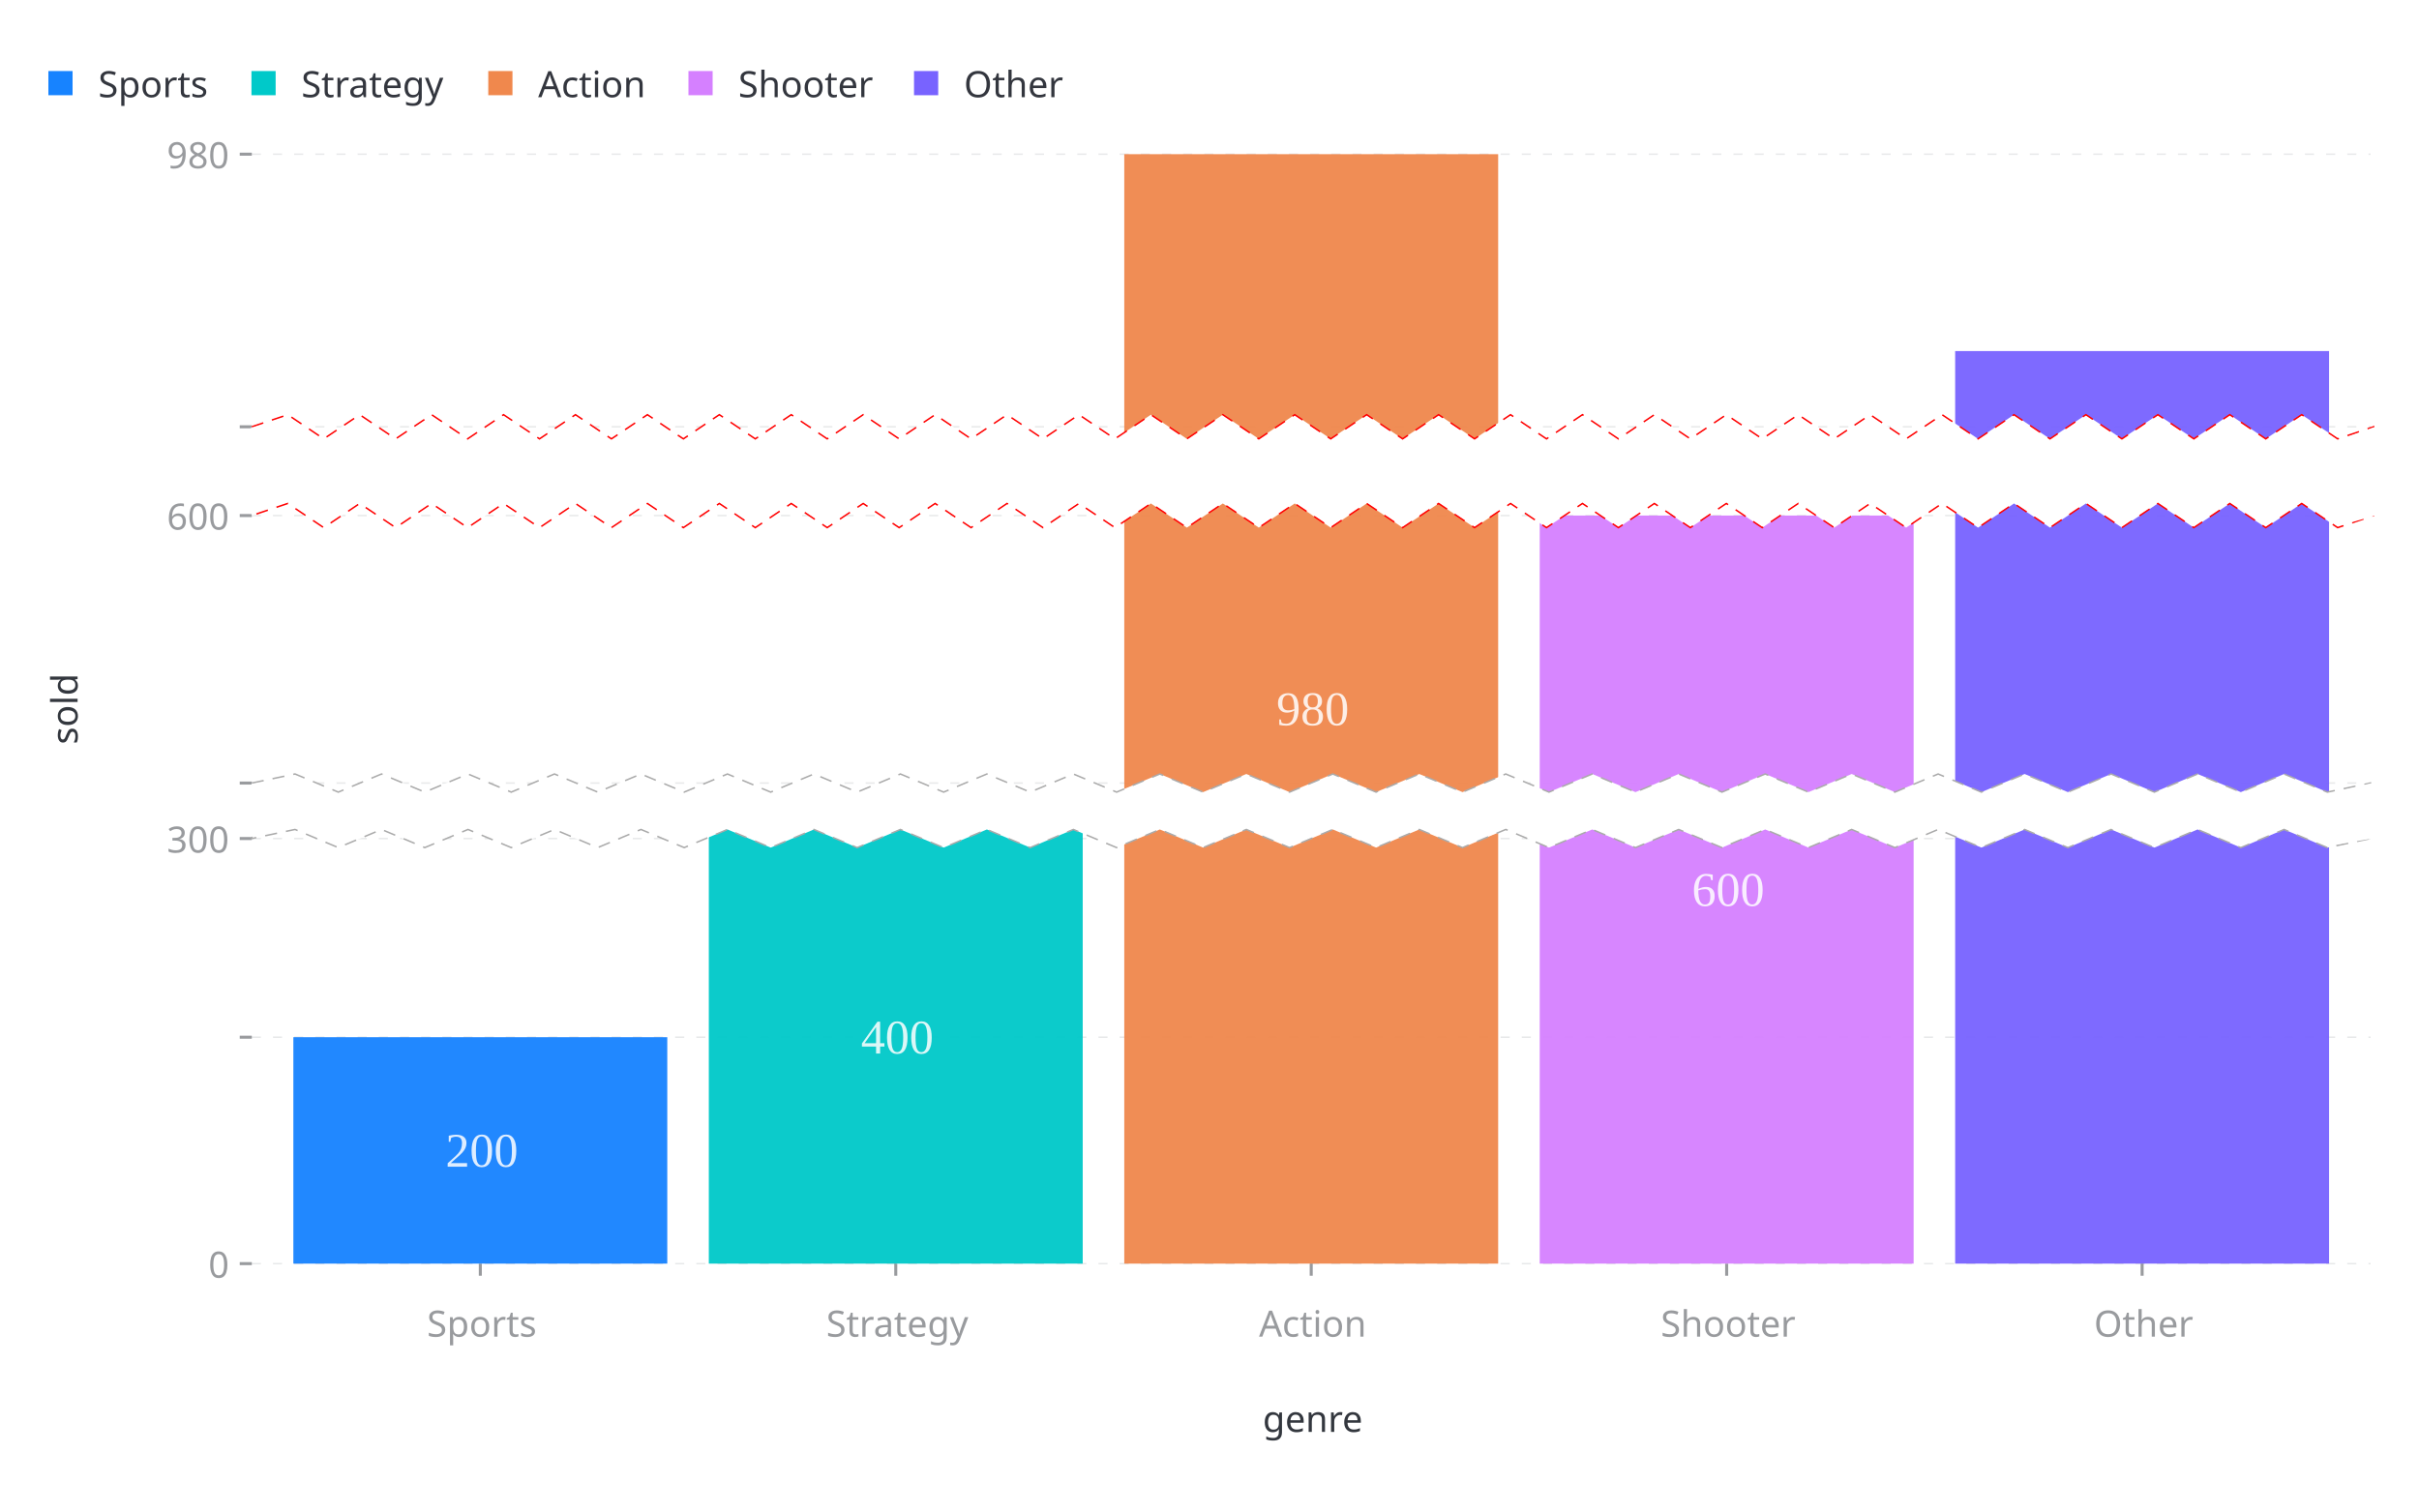
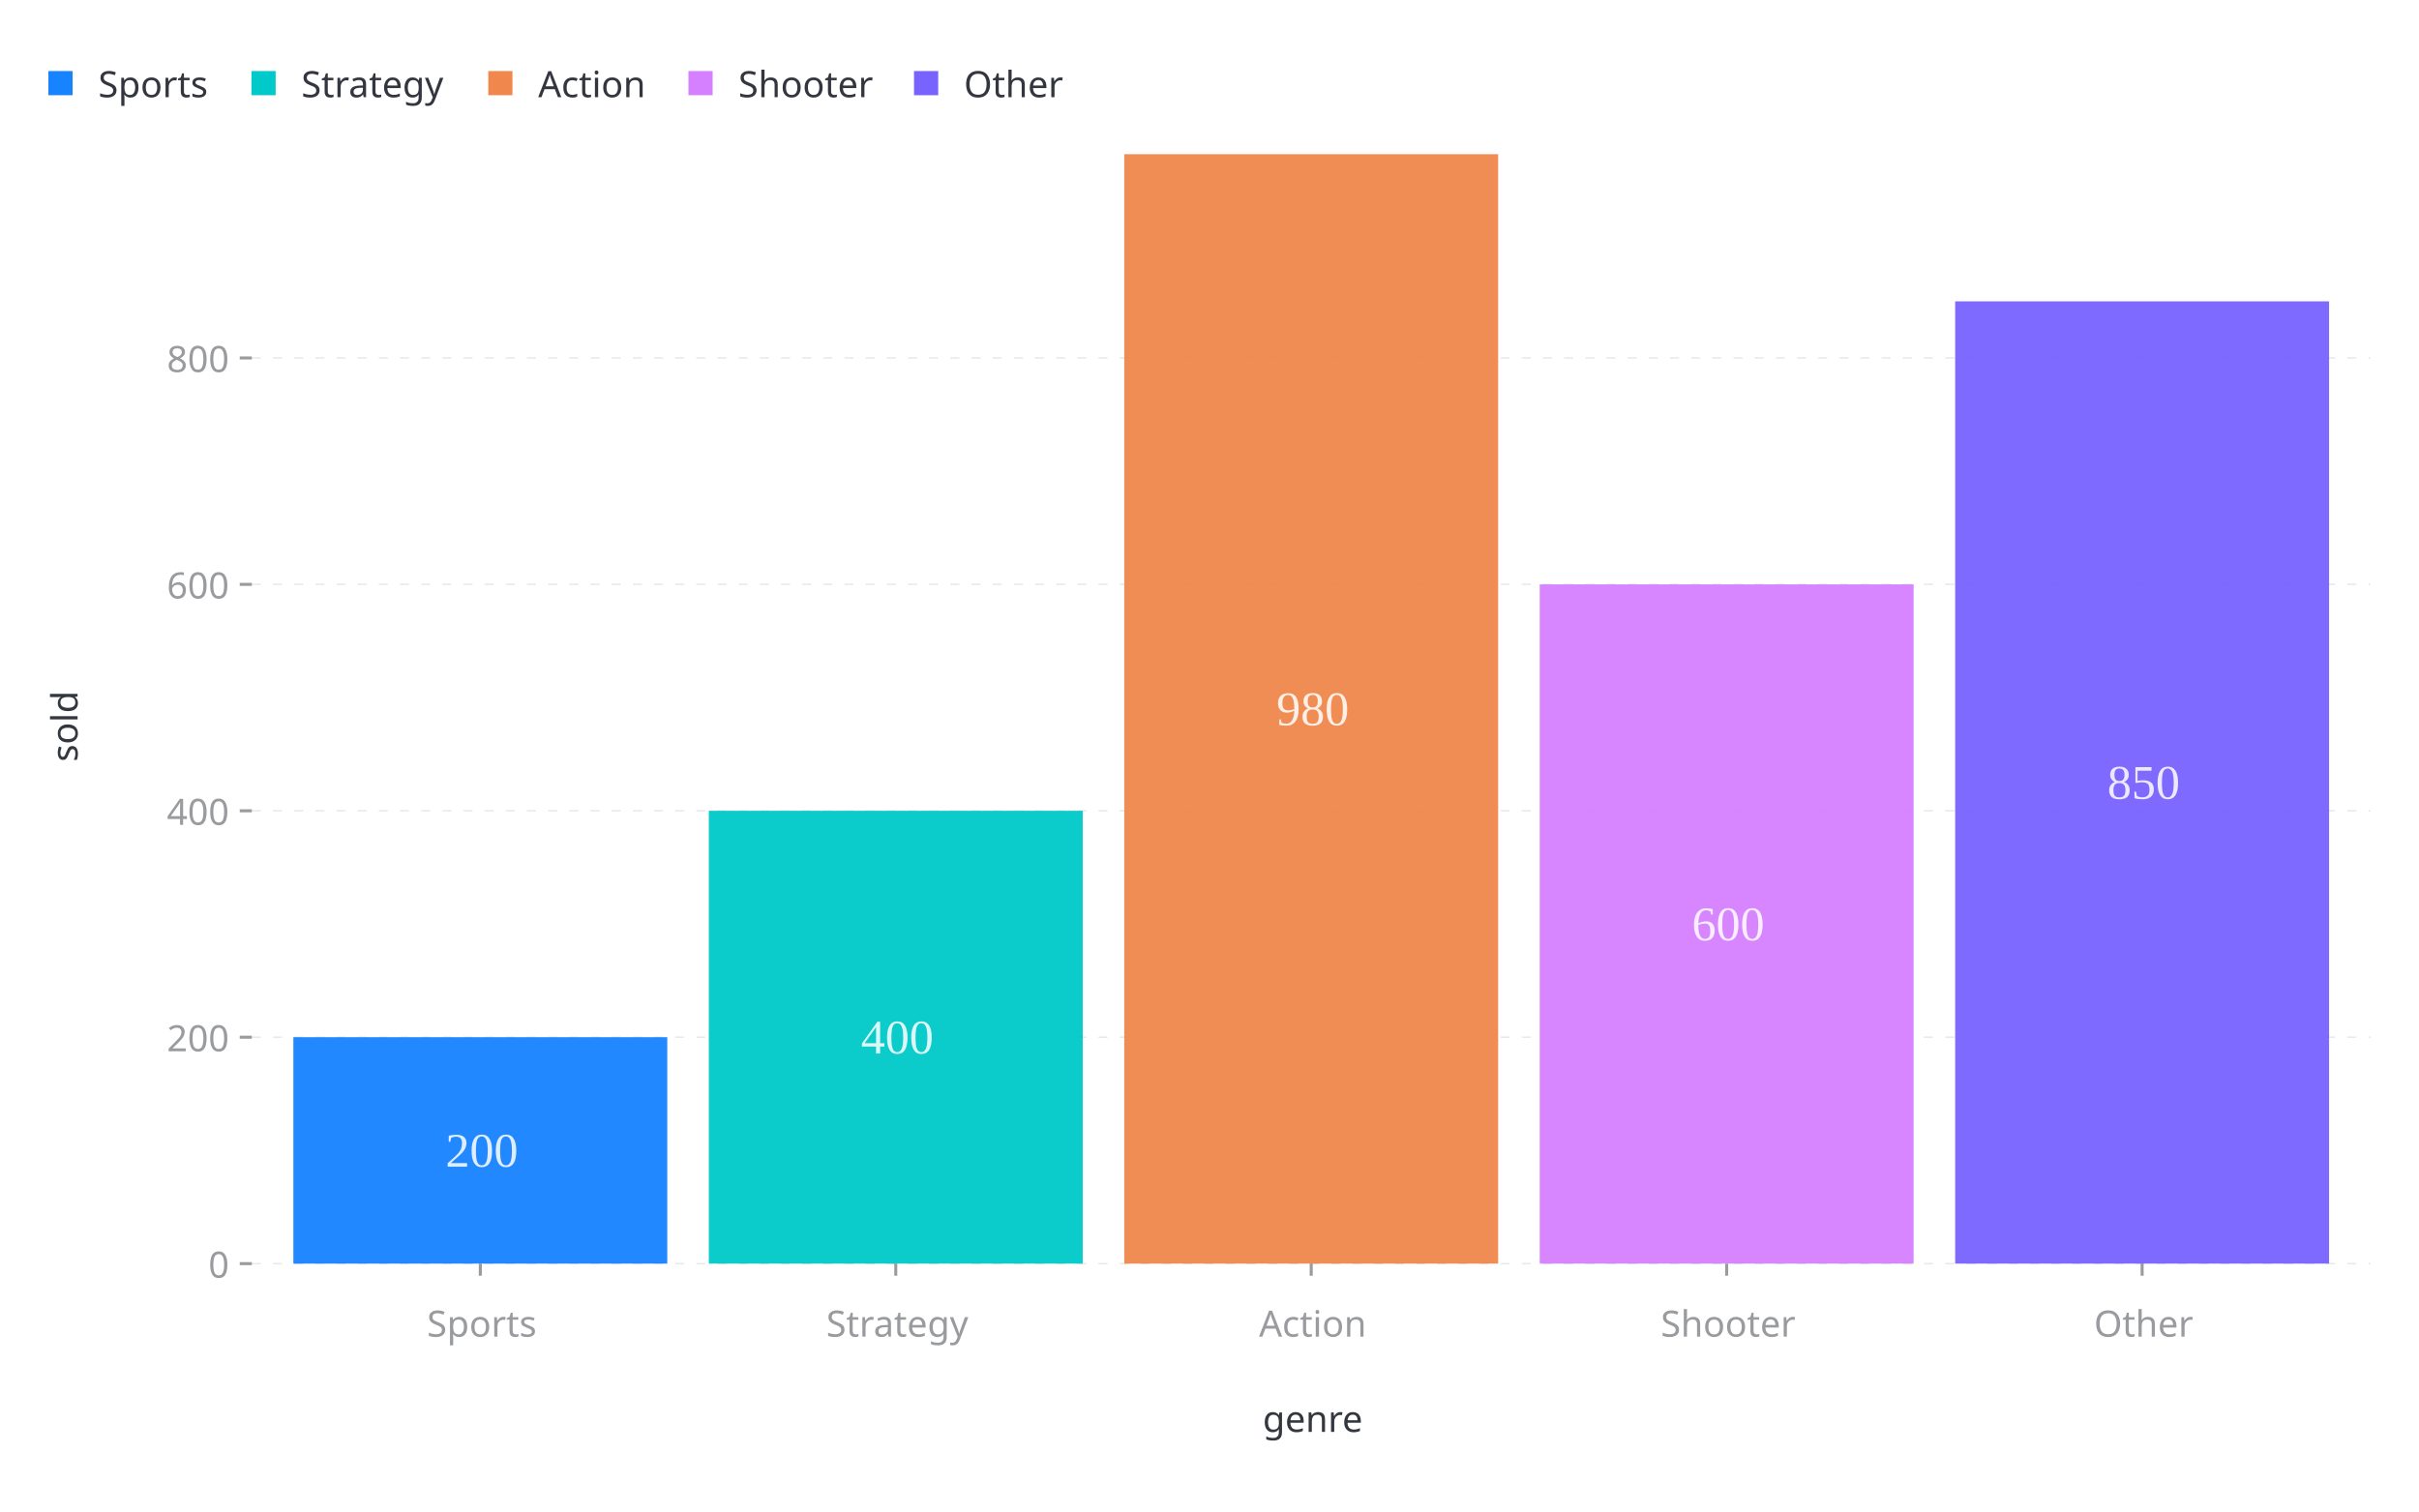
<svg xmlns="http://www.w3.org/2000/svg" width="800" height="500" color-interpolation-filters="sRGB" style="background: transparent;">
  <defs>
    <clipPath id="b" transform="matrix(1 0 0 1 -16 -16)">
      <use href="#a" transform="matrix(1 0 0 1 16 16)" />
    </clipPath>
  </defs>
  <g>
    <g fill="none">
      <g fill="none" class="view">
        <g>
          <path width="800" height="500" x="0" y="0" fill="rgba(0,0,0,0)" d="m0 0 800 0 0 500-800 0z" class="area" />
        </g>
        <g>
          <path width="768" height="468" x="16" y="16" fill="rgba(0,0,0,0)" d="m16 16 768 0 0 468-768 0z" class="area" />
        </g>
        <g>
          <path width="700.72" height="367" x="83.28" y="51" fill="rgba(0,0,0,0)" d="m83.28 51 700.72 0 0 367-700.72 0z" class="area" />
        </g>
        <g>
          <path width="700.72" height="367" x="83.28" y="51" fill="rgba(0,0,0,0)" d="m83.28 51 700.72 0 0 367-700.72 0z" class="area" />
        </g>
        <g fill="none" class="component">
          <g fill="none" transform="matrix(1 0 0 1 16 16)">
            <g fill="none" class="legend-category">
              <g fill="none" class="legend-title-group">
                <g fill="none" class="legend-title" />
              </g>
              <g fill="none" class="legend-items-group">
                <g fill="none" class="legend-items">
                  <g fill="none" class="items-navigator">
                    <g fill="none" class="navigator-content-group" clip-path="url(#b)">
                      <g fill="none" class="navigator-play-window">
                        <g fill="none" class="items-item-page">
                          <g fill="none" class="items-item">
                            <g fill="none" class="legend-category-item-background-group">
                              <g>
                                <path width="55.16" height="23" fill="rgba(0,0,0,0)" d="m0 0 55.16 0 0 23-55.16 0z" class="legend-category-item-background" visibility="visible" />
                              </g>
                            </g>
                            <g fill="none" class="legend-category-item-marker-group" transform="matrix(.5 0 0 .5 4 11.5)">
                              <g>
                                <path fill="rgba(23,131,255,1)" stroke-width="0" d="m-8-8 16 0 0 16-16 0Z" class="legend-category-item-marker" visibility="visible" />
                              </g>
                            </g>
                            <g fill="none" class="legend-category-item-label-group" transform="matrix(1 0 0 1 16 11.5)">
                              <g>
                                <text fill="rgba(29,33,41,1)" fill-opacity=".9" stroke-width="1" class="legend-category-item-label" dominant-baseline="central" dx=".5" dy="0" font-family="sans-serif" font-size="12" font-style="normal" font-variant="normal" font-weight="normal" paint-order="stroke" style="transform:translate(0px, 0px);" text-anchor="left" visibility="visible">Sports</text>
                              </g>
                            </g>
                            <g fill="none" class="legend-category-item-value-group" />
                          </g>
                          <g fill="none" class="items-item" transform="matrix(1 0 0 1 67.16 0)">
                            <g fill="none" class="legend-category-item-background-group">
                              <g>
                                <path width="66.32" height="23" fill="rgba(0,0,0,0)" d="m0 0 66.32 0 0 23-66.32 0z" class="legend-category-item-background" visibility="visible" />
                              </g>
                            </g>
                            <g fill="none" class="legend-category-item-marker-group" transform="matrix(.5 0 0 .5 4 11.5)">
                              <g>
                                <path fill="rgba(0,201,201,1)" stroke-width="0" d="m-8-8 16 0 0 16-16 0Z" class="legend-category-item-marker" visibility="visible" />
                              </g>
                            </g>
                            <g fill="none" class="legend-category-item-label-group" transform="matrix(1 0 0 1 16 11.5)">
                              <g>
                                <text fill="rgba(29,33,41,1)" fill-opacity=".9" stroke-width="1" class="legend-category-item-label" dominant-baseline="central" dx=".5" dy="0" font-family="sans-serif" font-size="12" font-style="normal" font-variant="normal" font-weight="normal" paint-order="stroke" style="transform:translate(0px, 0px);" text-anchor="left" visibility="visible">Strategy</text>
                              </g>
                            </g>
                            <g fill="none" class="legend-category-item-value-group" />
                          </g>
                          <g fill="none" class="items-item" transform="matrix(1 0 0 1 145.48 0)">
                            <g fill="none" class="legend-category-item-background-group">
                              <g>
                                <path width="54.2" height="23" fill="rgba(0,0,0,0)" d="m0 0 54.2 0 0 23-54.2 0z" class="legend-category-item-background" visibility="visible" />
                              </g>
                            </g>
                            <g fill="none" class="legend-category-item-marker-group" transform="matrix(.5 0 0 .5 4 11.5)">
                              <g>
                                <path fill="rgba(240,136,77,1)" stroke-width="0" d="m-8-8 16 0 0 16-16 0Z" class="legend-category-item-marker" visibility="visible" />
                              </g>
                            </g>
                            <g fill="none" class="legend-category-item-label-group" transform="matrix(1 0 0 1 16 11.5)">
                              <g>
                                <text fill="rgba(29,33,41,1)" fill-opacity=".9" stroke-width="1" class="legend-category-item-label" dominant-baseline="central" dx=".5" dy="0" font-family="sans-serif" font-size="12" font-style="normal" font-variant="normal" font-weight="normal" paint-order="stroke" style="transform:translate(0px, 0px);" text-anchor="left" visibility="visible">Action</text>
                              </g>
                            </g>
                            <g fill="none" class="legend-category-item-value-group" />
                          </g>
                          <g fill="none" class="items-item" transform="matrix(1 0 0 1 211.68 0)">
                            <g fill="none" class="legend-category-item-background-group">
                              <g>
                                <path width="62.6" height="23" fill="rgba(0,0,0,0)" d="m0 0 62.6 0 0 23-62.6 0z" class="legend-category-item-background" visibility="visible" />
                              </g>
                            </g>
                            <g fill="none" class="legend-category-item-marker-group" transform="matrix(.5 0 0 .5 4 11.5)">
                              <g>
                                <path fill="rgba(213,128,255,1)" stroke-width="0" d="m-8-8 16 0 0 16-16 0Z" class="legend-category-item-marker" visibility="visible" />
                              </g>
                            </g>
                            <g fill="none" class="legend-category-item-label-group" transform="matrix(1 0 0 1 16 11.5)">
                              <g>
                                <text fill="rgba(29,33,41,1)" fill-opacity=".9" stroke-width="1" class="legend-category-item-label" dominant-baseline="central" dx=".5" dy="0" font-family="sans-serif" font-size="12" font-style="normal" font-variant="normal" font-weight="normal" paint-order="stroke" style="transform:translate(0px, 0px);" text-anchor="left" visibility="visible">Shooter</text>
                              </g>
                            </g>
                            <g fill="none" class="legend-category-item-value-group" />
                          </g>
                          <g fill="none" class="items-item" transform="matrix(1 0 0 1 286.28 0)">
                            <g fill="none" class="legend-category-item-background-group">
                              <g>
                                <path width="49.76" height="23" fill="rgba(0,0,0,0)" d="m0 0 49.76 0 0 23-49.76 0z" class="legend-category-item-background" visibility="visible" />
                              </g>
                            </g>
                            <g fill="none" class="legend-category-item-marker-group" transform="matrix(.5 0 0 .5 4 11.5)">
                              <g>
                                <path fill="rgba(120,99,255,1)" stroke-width="0" d="m-8-8 16 0 0 16-16 0Z" class="legend-category-item-marker" visibility="visible" />
                              </g>
                            </g>
                            <g fill="none" class="legend-category-item-label-group" transform="matrix(1 0 0 1 16 11.5)">
                              <g>
                                <text fill="rgba(29,33,41,1)" fill-opacity=".9" stroke-width="1" class="legend-category-item-label" dominant-baseline="central" dx=".5" dy="0" font-family="sans-serif" font-size="12" font-style="normal" font-variant="normal" font-weight="normal" paint-order="stroke" style="transform:translate(0px, 0px);" text-anchor="left" visibility="visible">Other</text>
                              </g>
                            </g>
                            <g fill="none" class="legend-category-item-value-group" />
                          </g>
                        </g>
                      </g>
                    </g>
                    <g fill="none" class="navigator-controller" />
                    <g>
                      <path id="a" width="336.04" height="23" fill="none" d="m0 0 336.04 0 0 23-336.04 0z" class="navigator-clip-path" />
                    </g>
                  </g>
                </g>
              </g>
            </g>
          </g>
        </g>
        <g fill="none" class="component">
          <g fill="none" class="axis">
            <g fill="none" class="axis-grid-group" />
            <g fill="none" class="axis-main-group">
              <g fill="none" class="axis-line-group">
                <g>
                  <line x1="83.28" x2="784" y1="418" y2="418" fill="none" stroke="rgba(29,33,41,1)" stroke-opacity=".45" stroke-width=".5" class="axis-line axis-line" opacity="0" />
                </g>
              </g>
              <g fill="none" class="axis-tick-group">
                <g fill="none" class="axis-tick" transform="matrix(1 0 0 1 158.8478 418)">
                  <g>
                    <line x1="0" x2="0" y1="0" y2="4" fill="none" stroke="rgba(29,33,41,1)" stroke-width="1" class="axis-tick-item" opacity=".45" />
                  </g>
                </g>
                <g fill="none" class="axis-tick" transform="matrix(1 0 0 1 296.244 418)">
                  <g>
                    <line x1="0" x2="0" y1="0" y2="4" fill="none" stroke="rgba(29,33,41,1)" stroke-width="1" class="axis-tick-item" opacity=".45" />
                  </g>
                </g>
                <g fill="none" class="axis-tick" transform="matrix(1 0 0 1 433.64 418)">
                  <g>
                    <line x1="0" x2="0" y1="0" y2="4" fill="none" stroke="rgba(29,33,41,1)" stroke-width="1" class="axis-tick-item" opacity=".45" />
                  </g>
                </g>
                <g fill="none" class="axis-tick" transform="matrix(1 0 0 1 571.036 418)">
                  <g>
                    <line x1="0" x2="0" y1="0" y2="4" fill="none" stroke="rgba(29,33,41,1)" stroke-width="1" class="axis-tick-item" opacity=".45" />
                  </g>
                </g>
                <g fill="none" class="axis-tick" transform="matrix(1 0 0 1 708.4321 418)">
                  <g>
                    <line x1="0" x2="0" y1="0" y2="4" fill="none" stroke="rgba(29,33,41,1)" stroke-width="1" class="axis-tick-item" opacity=".45" />
                  </g>
                </g>
              </g>
              <g fill="none" class="axis-label-group">
                <g fill="none" class="axis-label" transform="matrix(1 0 0 1 158.8478 426)">
                  <g>
                    <text fill="rgba(29,33,41,1)" stroke-width="1" class="axis-label-item" dominant-baseline="central" dx=".5" dy="11.5" font-family="sans-serif" font-size="12" font-style="normal" font-variant="normal" font-weight="normal" opacity=".45" paint-order="stroke" style="transform:translate(0px, 0px);" text-anchor="middle" visibility="visible">Sports</text>
                  </g>
                </g>
                <g fill="none" class="axis-label" transform="matrix(1 0 0 1 296.244 426)">
                  <g>
                    <text fill="rgba(29,33,41,1)" stroke-width="1" class="axis-label-item" dominant-baseline="central" dx=".5" dy="11.5" font-family="sans-serif" font-size="12" font-style="normal" font-variant="normal" font-weight="normal" opacity=".45" paint-order="stroke" style="transform:translate(0px, 0px);" text-anchor="middle" visibility="visible">Strategy</text>
                  </g>
                </g>
                <g fill="none" class="axis-label" transform="matrix(1 0 0 1 433.64 426)">
                  <g>
                    <text fill="rgba(29,33,41,1)" stroke-width="1" class="axis-label-item" dominant-baseline="central" dx=".5" dy="11.5" font-family="sans-serif" font-size="12" font-style="normal" font-variant="normal" font-weight="normal" opacity=".45" paint-order="stroke" style="transform:translate(0px, 0px);" text-anchor="middle" visibility="visible">Action</text>
                  </g>
                </g>
                <g fill="none" class="axis-label" transform="matrix(1 0 0 1 571.036 426)">
                  <g>
                    <text fill="rgba(29,33,41,1)" stroke-width="1" class="axis-label-item" dominant-baseline="central" dx=".5" dy="11.5" font-family="sans-serif" font-size="12" font-style="normal" font-variant="normal" font-weight="normal" opacity=".45" paint-order="stroke" style="transform:translate(0px, 0px);" text-anchor="middle" visibility="visible">Shooter</text>
                  </g>
                </g>
                <g fill="none" class="axis-label" transform="matrix(1 0 0 1 708.4321 426)">
                  <g>
                    <text fill="rgba(29,33,41,1)" stroke-width="1" class="axis-label-item" dominant-baseline="central" dx=".5" dy="11.5" font-family="sans-serif" font-size="12" font-style="normal" font-variant="normal" font-weight="normal" opacity=".45" paint-order="stroke" style="transform:translate(0px, 0px);" text-anchor="middle" visibility="visible">Other</text>
                  </g>
                </g>
              </g>
            </g>
            <g fill="none" class="axis-title-group" transform="matrix(1 0 0 1 433.64 472.5)">
              <g transform="matrix(1 0 0 1 0 8)">
                <text fill="rgba(29,33,41,1)" stroke-width="1" class="axis-title" dominant-baseline="central" dx=".5" dy="-11.5" font-family="sans-serif" font-size="12" font-style="normal" font-variant="normal" font-weight="normal" opacity=".9" paint-order="stroke" style="transform:translate(0px, 0px);" text-anchor="middle">genre</text>
              </g>
            </g>
          </g>
        </g>
        <g fill="none" class="component">
          <g fill="none" class="axis">
            <g fill="none" class="axis-grid-group">
              <g fill="none" class="axis-grid">
                <g fill="none" class="grid-line-group">
                  <g>
                    <path fill="none" stroke="rgba(29,33,41,1)" stroke-dasharray="3,4" stroke-opacity=".1" stroke-width=".5" d="m83.28 418 700.72 0" class="grid-line" />
                  </g>
                  <g>
                    <path fill="none" stroke="rgba(29,33,41,1)" stroke-dasharray="3,4" stroke-opacity=".1" stroke-width=".5" d="m83.28 343.102 700.72 0" class="grid-line" />
                  </g>
                  <g>
-                     <path fill="none" stroke="rgba(29,33,41,1)" stroke-dasharray="3,4" stroke-opacity=".1" stroke-width=".5" d="m83.28 277.379 700.72 0" class="grid-line" />
-                   </g>
-                   <g>
-                     <path fill="none" stroke="rgba(29,33,41,1)" stroke-dasharray="3,4" stroke-opacity=".1" stroke-width=".5" d="m83.28 259.029 700.72 0" class="grid-line" />
-                   </g>
-                   <g>
-                     <path fill="none" stroke="rgba(29,33,41,1)" stroke-dasharray="3,4" stroke-opacity=".1" stroke-width=".5" d="m83.28 170.537 700.72 0" class="grid-line" />
-                   </g>
-                   <g>
-                     <path fill="none" stroke="rgba(29,33,41,1)" stroke-dasharray="3,4" stroke-opacity=".1" stroke-width=".5" d="m83.28 141.177 700.72 0" class="grid-line" />
-                   </g>
-                   <g>
-                     <path fill="none" stroke="rgba(29,33,41,1)" stroke-dasharray="3,4" stroke-opacity=".1" stroke-width=".5" d="m83.28 51 700.72 0" class="grid-line" />
+                     <path fill="none" stroke="rgba(29,33,41,1)" stroke-dasharray="3,4" stroke-opacity=".1" stroke-width=".5" d="m83.28 268.204 700.72 0" class="grid-line" />
+                   </g>
+                   <g>
+                     <path fill="none" stroke="rgba(29,33,41,1)" stroke-dasharray="3,4" stroke-opacity=".1" stroke-width=".5" d="m83.28 193.306 700.72 0" class="grid-line" />
+                   </g>
+                   <g>
+                     <path fill="none" stroke="rgba(29,33,41,1)" stroke-dasharray="3,4" stroke-opacity=".1" stroke-width=".5" d="m83.28 118.408 700.72 0" class="grid-line" />
                  </g>
                </g>
                <g fill="none" class="grid-region-group" />
              </g>
            </g>
            <g fill="none" class="axis-main-group">
              <g fill="none" class="axis-line-group">
                <g>
                  <line x1="83.28" x2="83.28" y1="418" y2="51" fill="none" stroke="rgba(29,33,41,1)" stroke-opacity=".45" stroke-width=".5" class="axis-line axis-line" opacity="0" />
                </g>
              </g>
              <g fill="none" class="axis-tick-group">
                <g fill="none" class="axis-tick" transform="matrix(1 0 0 1 83.28 418)">
                  <g>
                    <line x1="0" x2="-4" y1="0" y2="0" fill="none" stroke="rgba(29,33,41,1)" stroke-width="1" class="axis-tick-item" opacity=".45" />
                  </g>
                </g>
                <g fill="none" class="axis-tick" transform="matrix(1 0 0 1 83.28 343.102)">
                  <g>
                    <line x1="0" x2="-4" y1="0" y2="0" fill="none" stroke="rgba(29,33,41,1)" stroke-width="1" class="axis-tick-item" opacity=".45" />
                  </g>
                </g>
-                 <g fill="none" class="axis-tick" transform="matrix(1 0 0 1 83.28 277.379)">
-                   <g>
-                     <line x1="0" x2="-4" y1="0" y2="0" fill="none" stroke="rgba(29,33,41,1)" stroke-width="1" class="axis-tick-item" opacity=".45" />
-                   </g>
-                 </g>
-                 <g fill="none" class="axis-tick" transform="matrix(1 0 0 1 83.28 259.029)">
-                   <g>
-                     <line x1="0" x2="-4" y1="0" y2="0" fill="none" stroke="rgba(29,33,41,1)" stroke-width="1" class="axis-tick-item" opacity=".45" />
-                   </g>
-                 </g>
-                 <g fill="none" class="axis-tick" transform="matrix(1 0 0 1 83.28 170.5371)">
-                   <g>
-                     <line x1="0" x2="-4" y1="0" y2="0" fill="none" stroke="rgba(29,33,41,1)" stroke-width="1" class="axis-tick-item" opacity=".45" />
-                   </g>
-                 </g>
-                 <g fill="none" class="axis-tick" transform="matrix(1 0 0 1 83.28 141.1771)">
-                   <g>
-                     <line x1="0" x2="-4" y1="0" y2="0" fill="none" stroke="rgba(29,33,41,1)" stroke-width="1" class="axis-tick-item" opacity=".45" />
-                   </g>
-                 </g>
-                 <g fill="none" class="axis-tick" transform="matrix(1 0 0 1 83.28 51)">
+                 <g fill="none" class="axis-tick" transform="matrix(1 0 0 1 83.28 268.204)">
+                   <g>
+                     <line x1="0" x2="-4" y1="0" y2="0" fill="none" stroke="rgba(29,33,41,1)" stroke-width="1" class="axis-tick-item" opacity=".45" />
+                   </g>
+                 </g>
+                 <g fill="none" class="axis-tick" transform="matrix(1 0 0 1 83.28 193.3061)">
+                   <g>
+                     <line x1="0" x2="-4" y1="0" y2="0" fill="none" stroke="rgba(29,33,41,1)" stroke-width="1" class="axis-tick-item" opacity=".45" />
+                   </g>
+                 </g>
+                 <g fill="none" class="axis-tick" transform="matrix(1 0 0 1 83.28 118.4082)">
                  <g>
                    <line x1="0" x2="-4" y1="0" y2="0" fill="none" stroke="rgba(29,33,41,1)" stroke-width="1" class="axis-tick-item" opacity=".45" />
                  </g>
                </g>
              </g>
              <g fill="none" class="axis-label-group">
                <g fill="none" class="axis-label" transform="matrix(1 0 0 1 75.28 418)">
                  <g>
                    <text fill="rgba(29,33,41,1)" stroke-width="1" class="axis-label-item" dominant-baseline="central" dx=".5" dy="0" font-family="sans-serif" font-size="12" font-style="normal" font-variant="normal" font-weight="normal" opacity=".45" paint-order="stroke" style="transform:translate(0px, 0px);" text-anchor="end" visibility="visible">0</text>
                  </g>
                </g>
                <g fill="none" class="axis-label" transform="matrix(1 0 0 1 75.28 343.102)">
                  <g>
-                     <text fill="rgba(29,33,41,1)" stroke-width="1" class="axis-label-item" dominant-baseline="central" dx=".5" dy="0" font-family="sans-serif" font-size="12" font-style="normal" font-variant="normal" font-weight="normal" opacity=".45" paint-order="stroke" style="transform:translate(0px, 0px);" text-anchor="end" visibility="hidden">200</text>
-                   </g>
-                 </g>
-                 <g fill="none" class="axis-label" transform="matrix(1 0 0 1 75.28 277.379)">
-                   <g>
-                     <text fill="rgba(29,33,41,1)" stroke-width="1" class="axis-label-item" dominant-baseline="central" dx=".5" dy="0" font-family="sans-serif" font-size="12" font-style="normal" font-variant="normal" font-weight="normal" opacity=".45" paint-order="stroke" style="transform:translate(0px, 0px);" text-anchor="end" visibility="visible">300</text>
-                   </g>
-                 </g>
-                 <g fill="none" class="axis-label" transform="matrix(1 0 0 1 75.28 259.029)">
-                   <g>
-                     <text fill="rgba(29,33,41,1)" stroke-width="1" class="axis-label-item" dominant-baseline="central" dx=".5" dy="0" font-family="sans-serif" font-size="12" font-style="normal" font-variant="normal" font-weight="normal" opacity=".45" paint-order="stroke" style="transform:translate(0px, 0px);" text-anchor="end" visibility="hidden">500</text>
-                   </g>
-                 </g>
-                 <g fill="none" class="axis-label" transform="matrix(1 0 0 1 75.28 170.5371)">
+                     <text fill="rgba(29,33,41,1)" stroke-width="1" class="axis-label-item" dominant-baseline="central" dx=".5" dy="0" font-family="sans-serif" font-size="12" font-style="normal" font-variant="normal" font-weight="normal" opacity=".45" paint-order="stroke" style="transform:translate(0px, 0px);" text-anchor="end" visibility="visible">200</text>
+                   </g>
+                 </g>
+                 <g fill="none" class="axis-label" transform="matrix(1 0 0 1 75.28 268.204)">
+                   <g>
+                     <text fill="rgba(29,33,41,1)" stroke-width="1" class="axis-label-item" dominant-baseline="central" dx=".5" dy="0" font-family="sans-serif" font-size="12" font-style="normal" font-variant="normal" font-weight="normal" opacity=".45" paint-order="stroke" style="transform:translate(0px, 0px);" text-anchor="end" visibility="visible">400</text>
+                   </g>
+                 </g>
+                 <g fill="none" class="axis-label" transform="matrix(1 0 0 1 75.28 193.3061)">
                  <g>
                    <text fill="rgba(29,33,41,1)" stroke-width="1" class="axis-label-item" dominant-baseline="central" dx=".5" dy="0" font-family="sans-serif" font-size="12" font-style="normal" font-variant="normal" font-weight="normal" opacity=".45" paint-order="stroke" style="transform:translate(0px, 0px);" text-anchor="end" visibility="visible">600</text>
                  </g>
                </g>
-                 <g fill="none" class="axis-label" transform="matrix(1 0 0 1 75.28 141.1771)">
-                   <g>
-                     <text fill="rgba(29,33,41,1)" stroke-width="1" class="axis-label-item" dominant-baseline="central" dx=".5" dy="0" font-family="sans-serif" font-size="12" font-style="normal" font-variant="normal" font-weight="normal" opacity=".45" paint-order="stroke" style="transform:translate(0px, 0px);" text-anchor="end" visibility="hidden">800</text>
-                   </g>
-                 </g>
-                 <g fill="none" class="axis-label" transform="matrix(1 0 0 1 75.28 51)">
-                   <g>
-                     <text fill="rgba(29,33,41,1)" stroke-width="1" class="axis-label-item" dominant-baseline="central" dx=".5" dy="0" font-family="sans-serif" font-size="12" font-style="normal" font-variant="normal" font-weight="normal" opacity=".45" paint-order="stroke" style="transform:translate(0px, 0px);" text-anchor="end" visibility="visible">980</text>
-                   </g>
-                 </g>
-               </g>
-             </g>
-             <g fill="none" class="axis-title-group" transform="matrix(1 0 0 1 28.5 234.5)">
+                 <g fill="none" class="axis-label" transform="matrix(1 0 0 1 75.28 118.4082)">
+                   <g>
+                     <text fill="rgba(29,33,41,1)" stroke-width="1" class="axis-label-item" dominant-baseline="central" dx=".5" dy="0" font-family="sans-serif" font-size="12" font-style="normal" font-variant="normal" font-weight="normal" opacity=".45" paint-order="stroke" style="transform:translate(0px, 0px);" text-anchor="end" visibility="visible">800</text>
+                   </g>
+                 </g>
+               </g>
+             </g>
+             <g fill="none" class="axis-title-group" transform="matrix(1 0 0 1 28.5 240.25)">
              <g transform="matrix(0 -1 1 0 -7.5 .5)">
                <text fill="rgba(29,33,41,1)" stroke-width="1" class="axis-title" dominant-baseline="central" dx=".5" dy="0" font-family="sans-serif" font-size="12" font-style="normal" font-variant="normal" font-weight="normal" opacity=".9" paint-order="stroke" style="transform:translate(0px, 0px);" text-anchor="middle">sold</text>
              </g>
            </g>
          </g>
        </g>
        <g transform="matrix(1 0 0 1 83.28 51)">
          <path width="700.72" height="367" fill="rgba(0,0,0,0)" d="m0 0 700.72 0 0 367-700.72 0z" class="plot" />
          <g fill="none" class="main-layer">
            <g>
              <path width="123.656" height="74.898" x="13.74" y="292.102" fill="rgba(23,131,255,1)" fill-opacity=".95" stroke="rgba(23,131,255,1)" stroke-width="0" d="m13.74 292.102 123.656 0 0 74.898-123.656 0z" class="element" />
            </g>
            <g>
              <path width="123.656" height="149.796" x="151.136" y="217.204" fill="rgba(0,201,201,1)" fill-opacity=".95" stroke="rgba(0,201,201,1)" stroke-width="0" d="m151.136 217.204 123.656 0 0 149.796-123.656 0z" class="element" />
            </g>
            <g>
              <path width="123.656" height="367" x="288.532" y="0" fill="rgba(240,136,77,1)" fill-opacity=".95" stroke="rgba(240,136,77,1)" stroke-width="0" d="m288.532 0 123.656 0 0 367-123.656 0z" class="element" />
            </g>
            <g>
-               <path width="123.656" height="247.463" x="425.928" y="119.537" fill="rgba(213,128,255,1)" fill-opacity=".95" stroke="rgba(213,128,255,1)" stroke-width="0" d="m425.928 119.537 123.656 0 0 247.463-123.656 0z" class="element" />
-             </g>
-             <g>
-               <path width="123.656" height="301.872" x="563.324" y="65.128" fill="rgba(120,99,255,1)" fill-opacity=".95" stroke="rgba(120,99,255,1)" stroke-width="0" d="m563.324 65.128 123.656 0 0 301.872-123.656 0z" class="element" />
+               <path width="123.656" height="224.694" x="425.928" y="142.306" fill="rgba(213,128,255,1)" fill-opacity=".95" stroke="rgba(213,128,255,1)" stroke-width="0" d="m425.928 142.306 123.656 0 0 224.694-123.656 0z" class="element" />
+             </g>
+             <g>
+               <path width="123.656" height="318.316" x="563.324" y="48.684" fill="rgba(120,99,255,1)" fill-opacity=".95" stroke="rgba(120,99,255,1)" stroke-width="0" d="m563.324 48.684 123.656 0 0 318.316-123.656 0z" class="element" />
            </g>
          </g>
          <g fill="none" class="label-layer">
            <g fill="none" class="label" transform="matrix(1 0 0 1 75.5678 329.551)">
              <g>
                <path width="31.4" height="31" x="-15.2" y="-15.5" fill="none" d="m-15.2-15.5 31.4 0 0 31-31.4 0z" />
              </g>
              <g>
                <text fill="rgba(255,255,255,1)" fill-opacity=".85" dominant-baseline="central" dx=".5" dy="0" font-size="16" font-weight="normal" paint-order="stroke" style="transform:translate(0px, 0px);" text-anchor="middle">200</text>
              </g>
              <g>
                <path fill="none" d="m0 0 0 0" />
              </g>
            </g>
            <g fill="none" class="label" transform="matrix(1 0 0 1 212.964 292.102)">
              <g>
                <path width="32.04" height="31" x="-15.52" y="-15.5" fill="none" d="m-15.52-15.5 32.04 0 0 31-32.04 0z" />
              </g>
              <g>
                <text fill="rgba(255,255,255,1)" fill-opacity=".85" dominant-baseline="central" dx=".5" dy="0" font-size="16" font-weight="normal" paint-order="stroke" style="transform:translate(0px, 0px);" text-anchor="middle">400</text>
              </g>
              <g>
                <path fill="none" d="m0 0 0 0" />
              </g>
            </g>
            <g fill="none" class="label" transform="matrix(1 0 0 1 350.36 183.5)">
              <g>
                <path width="32.04" height="31" x="-15.52" y="-15.5" fill="none" d="m-15.52-15.5 32.04 0 0 31-32.04 0z" />
              </g>
              <g>
                <text fill="rgba(255,255,255,1)" fill-opacity=".85" dominant-baseline="central" dx=".5" dy="0" font-size="16" font-weight="normal" paint-order="stroke" style="transform:translate(0px, 0px);" text-anchor="middle">980</text>
              </g>
              <g>
                <path fill="none" d="m0 0 0 0" />
              </g>
            </g>
-             <g fill="none" class="label" transform="matrix(1 0 0 1 487.756 243.2686)">
+             <g fill="none" class="label" transform="matrix(1 0 0 1 487.756 254.653)">
              <g>
                <path width="31.88" height="31" x="-15.44" y="-15.5" fill="none" d="m-15.44-15.5 31.88 0 0 31-31.88 0z" />
              </g>
              <g>
                <text fill="rgba(255,255,255,1)" fill-opacity=".85" dominant-baseline="central" dx=".5" dy="0" font-size="16" font-weight="normal" paint-order="stroke" style="transform:translate(0px, 0px);" text-anchor="middle">600</text>
              </g>
              <g>
                <path fill="none" d="m0 0 0 0" />
              </g>
            </g>
-             <g fill="none" class="label" transform="matrix(1 0 0 1 625.1522 216.064)">
+             <g fill="none" class="label" transform="matrix(1 0 0 1 625.1522 207.8418)">
              <g>
                <path width="31.72" height="31" x="-15.36" y="-15.5" fill="none" d="m-15.36-15.5 31.72 0 0 31-31.72 0z" />
              </g>
              <g>
                <text fill="rgba(255,255,255,1)" fill-opacity=".85" dominant-baseline="central" dx=".5" dy="0" font-size="16" font-weight="normal" paint-order="stroke" style="transform:translate(0px, 0px);" text-anchor="middle">850</text>
              </g>
              <g>
                <path fill="none" d="m0 0 0 0" />
              </g>
            </g>
          </g>
-           <g fill="none" class="axis-breaks">
-             <g>
-               <path fill="rgba(255,255,255,1)" stroke="rgba(170,170,170,1)" stroke-dasharray="4,3" stroke-width=".5" d="m0 208.029 14.3-3 14.3 6 14.3-6 14.3 6 14.3-6 14.3 6 14.3-6 14.3 6 14.3-6 14.3 6 14.3-6 14.3 6 14.3-6 14.3 6 14.3-6 14.3 6 14.3-6 14.3 6 14.3-6 14.3 6 14.3-6 14.3 6 14.3-6 14.3 6 14.3-6 14.3 6 14.3-6 14.3 6 14.3-6 14.3 6 14.3-6 14.3 6 14.3-6 14.3 6 14.3-6 14.3 6 14.3-6 14.3 6 14.3-6 14.3 6 14.3-6 14.3 6 14.3-6 14.3 6 14.3-6 14.3 6 14.3-6 14.3 6 14.3-3 0 18.35 0 0-14.3 3-14.3-6-14.3 6-14.3-6-14.3 6-14.3-6-14.3 6-14.3-6-14.3 6-14.3-6-14.3 6-14.3-6-14.3 6-14.3-6-14.3 6-14.3-6-14.3 6-14.3-6-14.3 6-14.3-6-14.3 6-14.3-6-14.3 6-14.3-6-14.3 6-14.3-6-14.3 6-14.3-6-14.3 6-14.3-6-14.3 6-14.3-6-14.3 6-14.3-6-14.3 6-14.3-6-14.3 6-14.3-6-14.3 6-14.3-6-14.3 6-14.3-6-14.3 6-14.3-6-14.3 6-14.3-6-14.3 6-14.3-6-14.3 3Z" />
-             </g>
-             <g>
-               <path fill="rgba(255,255,255,1)" stroke="rgba(170,170,170,1)" stroke-dasharray="4,3" stroke-width="0" d="m-.5 208.529 14.8-3 14.3 6 14.3-6 14.3 6 14.3-6 14.3 6 14.3-6 14.3 6 14.3-6 14.3 6 14.3-6 14.3 6 14.3-6 14.3 6 14.3-6 14.3 6 14.3-6 14.3 6 14.3-6 14.3 6 14.3-6 14.3 6 14.3-6 14.3 6 14.3-6 14.3 6 14.3-6 14.3 6 14.3-6 14.3 6 14.3-6 14.3 6 14.3-6 14.3 6 14.3-6 14.3 6 14.3-6 14.3 6 14.3-6 14.3 6 14.3-6 14.3 6 14.3-6 14.3 6 14.3-6 14.3 6 14.3-6 14.3 6 14.8-3.5 0 17.85 0 .5-14.8 2.5-14.3-6-14.3 6-14.3-6-14.3 6-14.3-6-14.3 6-14.3-6-14.3 6-14.3-6-14.3 6-14.3-6-14.3 6-14.3-6-14.3 6-14.3-6-14.3 6-14.3-6-14.3 6-14.3-6-14.3 6-14.3-6-14.3 6-14.3-6-14.3 6-14.3-6-14.3 6-14.3-6-14.3 6-14.3-6-14.3 6-14.3-6-14.3 6-14.3-6-14.3 6-14.3-6-14.3 6-14.3-6-14.3 6-14.3-6-14.3 6-14.3-6-14.3 6-14.3-6-14.3 6-14.3-6-14.3 6-14.3-6-14.8 3Z" />
-             </g>
-           </g>
-           <g fill="none" class="axis-breaks">
-             <g>
-               <path fill="rgba(255,255,255,1)" stroke="rgba(255,0,0,1)" stroke-dasharray="4,3" stroke-width=".5" d="m0 90.177 11.894-4 11.893 8 11.894-8 11.893 8 11.894-8 11.894 8 11.893-8 11.894 8 11.893-8 11.894 8 11.894-8 11.893 8 11.894-8 11.893 8 11.894-8 11.893 8 11.894-8 11.894 8 11.893-8 11.894 8 11.893-8 11.894 8 11.894-8 11.893 8 11.894-8 11.893 8 11.894-8 11.894 8 11.893-8 11.894 8 11.893-8 11.894 8 11.894-8 11.893 8 11.894-8 11.893 8 11.894-8 11.894 8 11.893-8 11.894 8 11.893-8 11.894 8 11.894-8 11.893 8 11.894-8 11.893 8 11.894-8 11.893 8 11.894-8 11.894 8 11.893-8 11.894 8 11.893-8 11.894 8 11.894-8 11.893 8 11.894-8 11.893 8 11.894-4 0 29.36 0 0-11.894 4-11.893-8-11.894 8-11.893-8-11.894 8-11.894-8-11.893 8-11.894-8-11.893 8-11.894-8-11.894 8-11.893-8-11.894 8-11.893-8-11.894 8-11.893-8-11.894 8-11.894-8-11.893 8-11.894-8-11.893 8-11.894-8-11.894 8-11.893-8-11.894 8-11.893-8-11.894 8-11.894-8-11.893 8-11.894-8-11.893 8-11.894-8-11.894 8-11.893-8-11.894 8-11.893-8-11.894 8-11.894-8-11.893 8-11.894-8-11.893 8-11.894-8-11.894 8-11.893-8-11.894 8-11.893-8-11.894 8-11.893-8-11.894 8-11.894-8-11.893 8-11.894-8-11.893 8-11.894-8-11.894 8-11.893-8-11.894 8-11.893-8-11.894 4Z" />
-             </g>
-             <g>
-               <path fill="rgba(255,255,255,1)" stroke="rgba(255,0,0,1)" stroke-dasharray="4,3" stroke-width="0" d="m-.5 90.677 12.394-4 11.893 8 11.894-8 11.893 8 11.894-8 11.894 8 11.893-8 11.894 8 11.893-8 11.894 8 11.894-8 11.893 8 11.894-8 11.893 8 11.894-8 11.893 8 11.894-8 11.894 8 11.893-8 11.894 8 11.893-8 11.894 8 11.894-8 11.893 8 11.894-8 11.893 8 11.894-8 11.894 8 11.893-8 11.894 8 11.893-8 11.894 8 11.894-8 11.893 8 11.894-8 11.893 8 11.894-8 11.894 8 11.893-8 11.894 8 11.893-8 11.894 8 11.894-8 11.893 8 11.894-8 11.893 8 11.894-8 11.893 8 11.894-8 11.894 8 11.893-8 11.894 8 11.893-8 11.894 8 11.894-8 11.893 8 11.894-8 11.893 8 12.394-4.5 0 28.86 0 .5-12.394 3.5-11.893-8-11.894 8-11.893-8-11.894 8-11.894-8-11.893 8-11.894-8-11.893 8-11.894-8-11.894 8-11.893-8-11.894 8-11.893-8-11.894 8-11.893-8-11.894 8-11.894-8-11.893 8-11.894-8-11.893 8-11.894-8-11.894 8-11.893-8-11.894 8-11.893-8-11.894 8-11.894-8-11.893 8-11.894-8-11.893 8-11.894-8-11.894 8-11.893-8-11.894 8-11.893-8-11.894 8-11.894-8-11.893 8-11.894-8-11.893 8-11.894-8-11.894 8-11.893-8-11.894 8-11.893-8-11.894 8-11.893-8-11.894 8-11.894-8-11.893 8-11.894-8-11.893 8-11.894-8-11.894 8-11.893-8-11.894 8-11.893-8-12.394 4Z" />
-             </g>
-           </g>
+           <g fill="none" class="axis-breaks" />
+           <g fill="none" class="axis-breaks" />
        </g>
      </g>
    </g>
  </g>
</svg>
